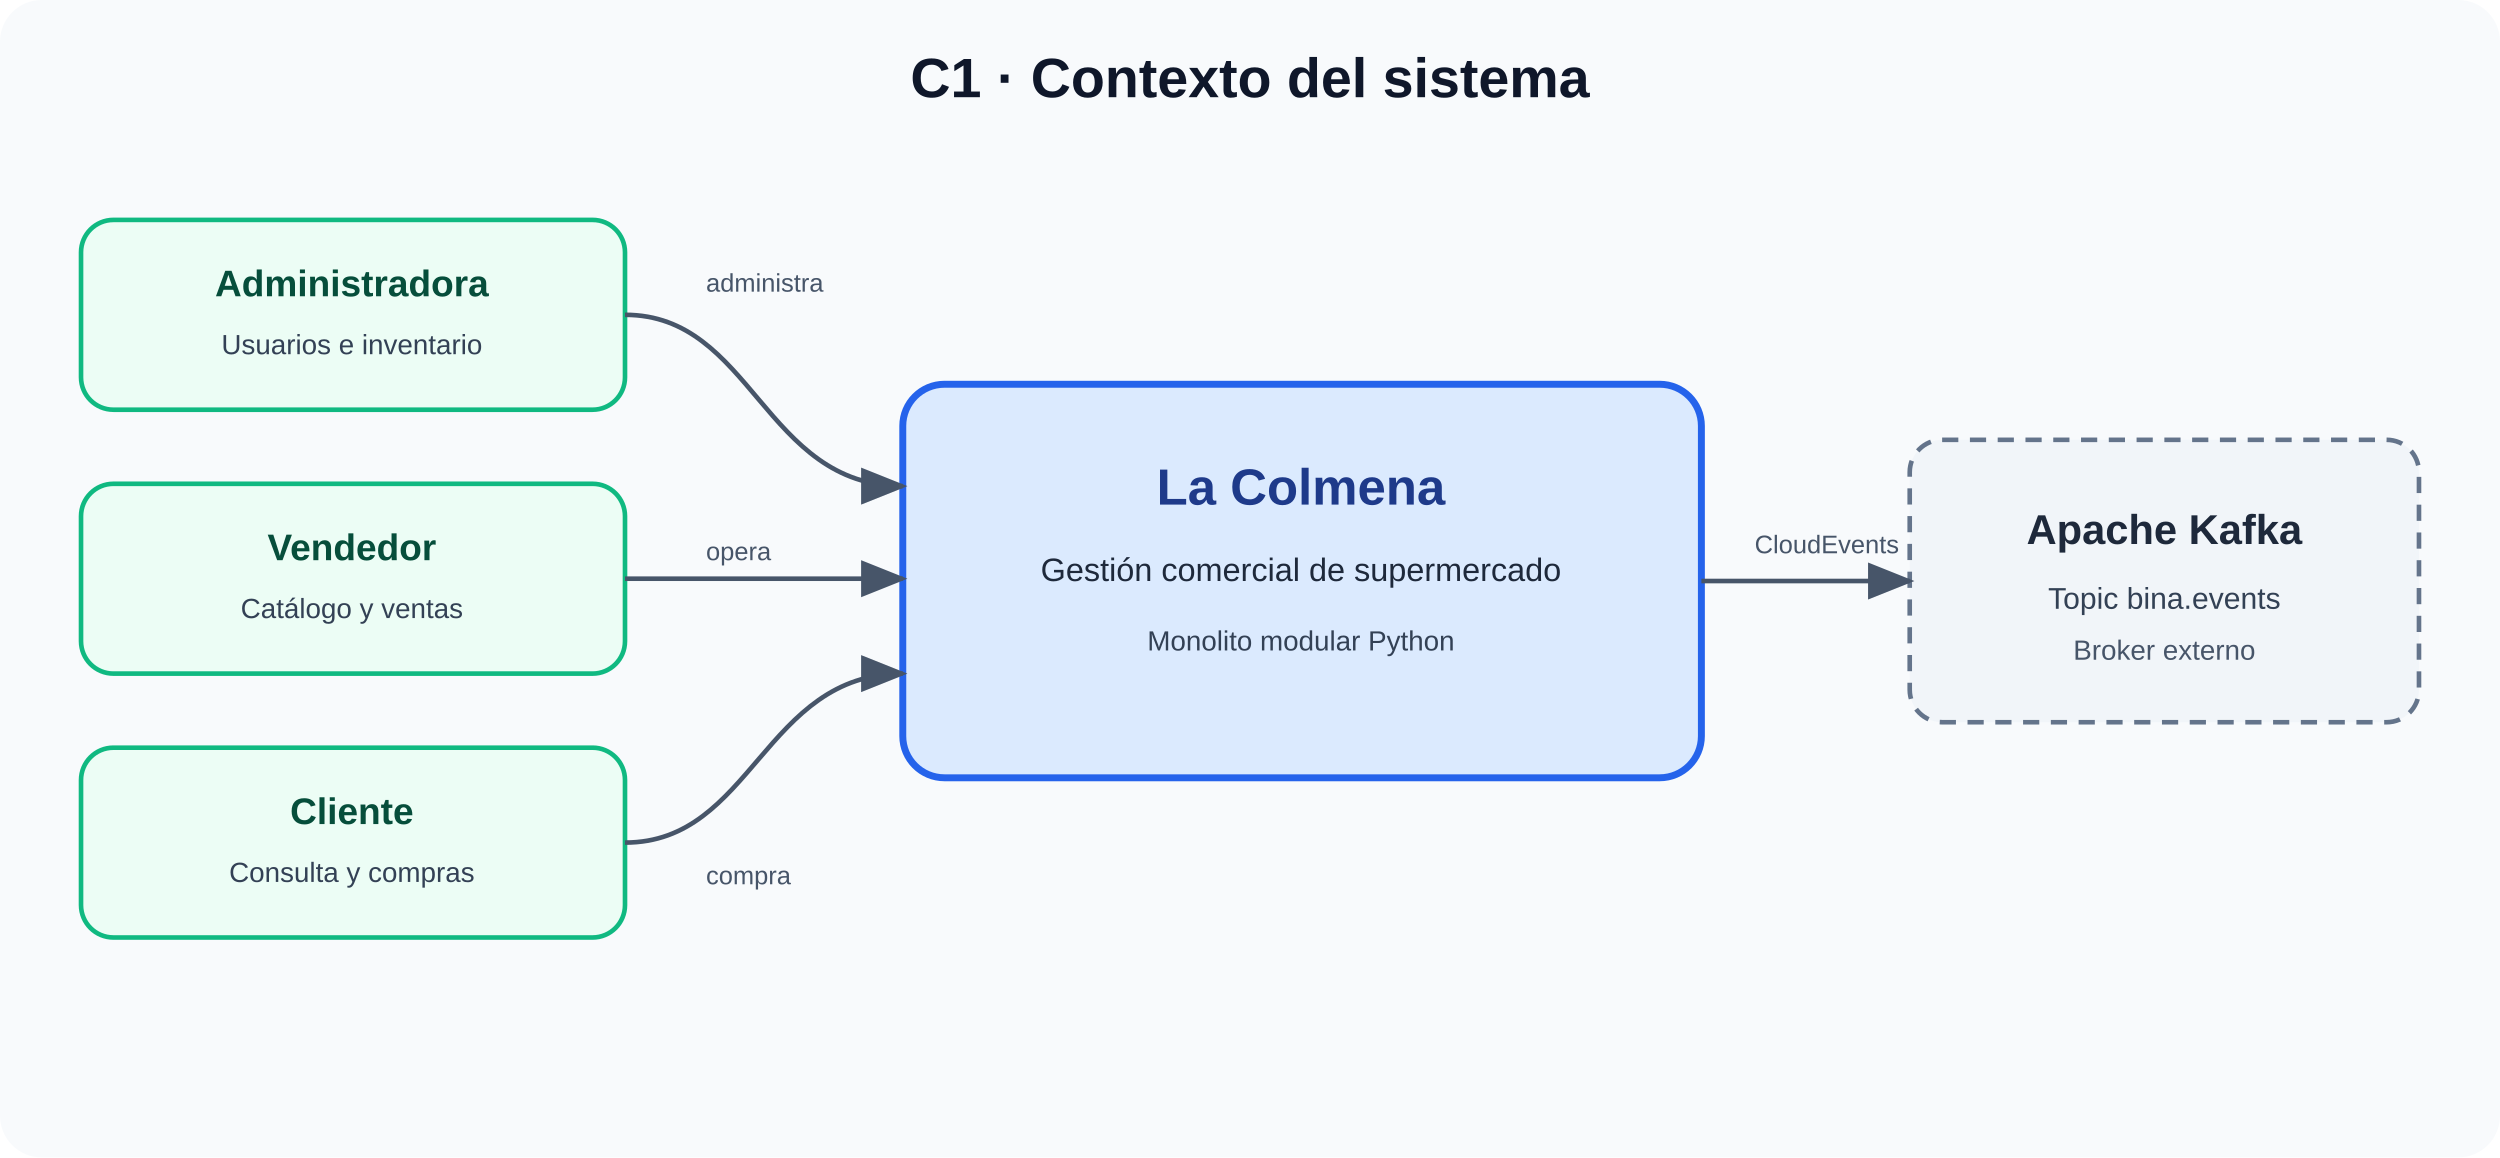
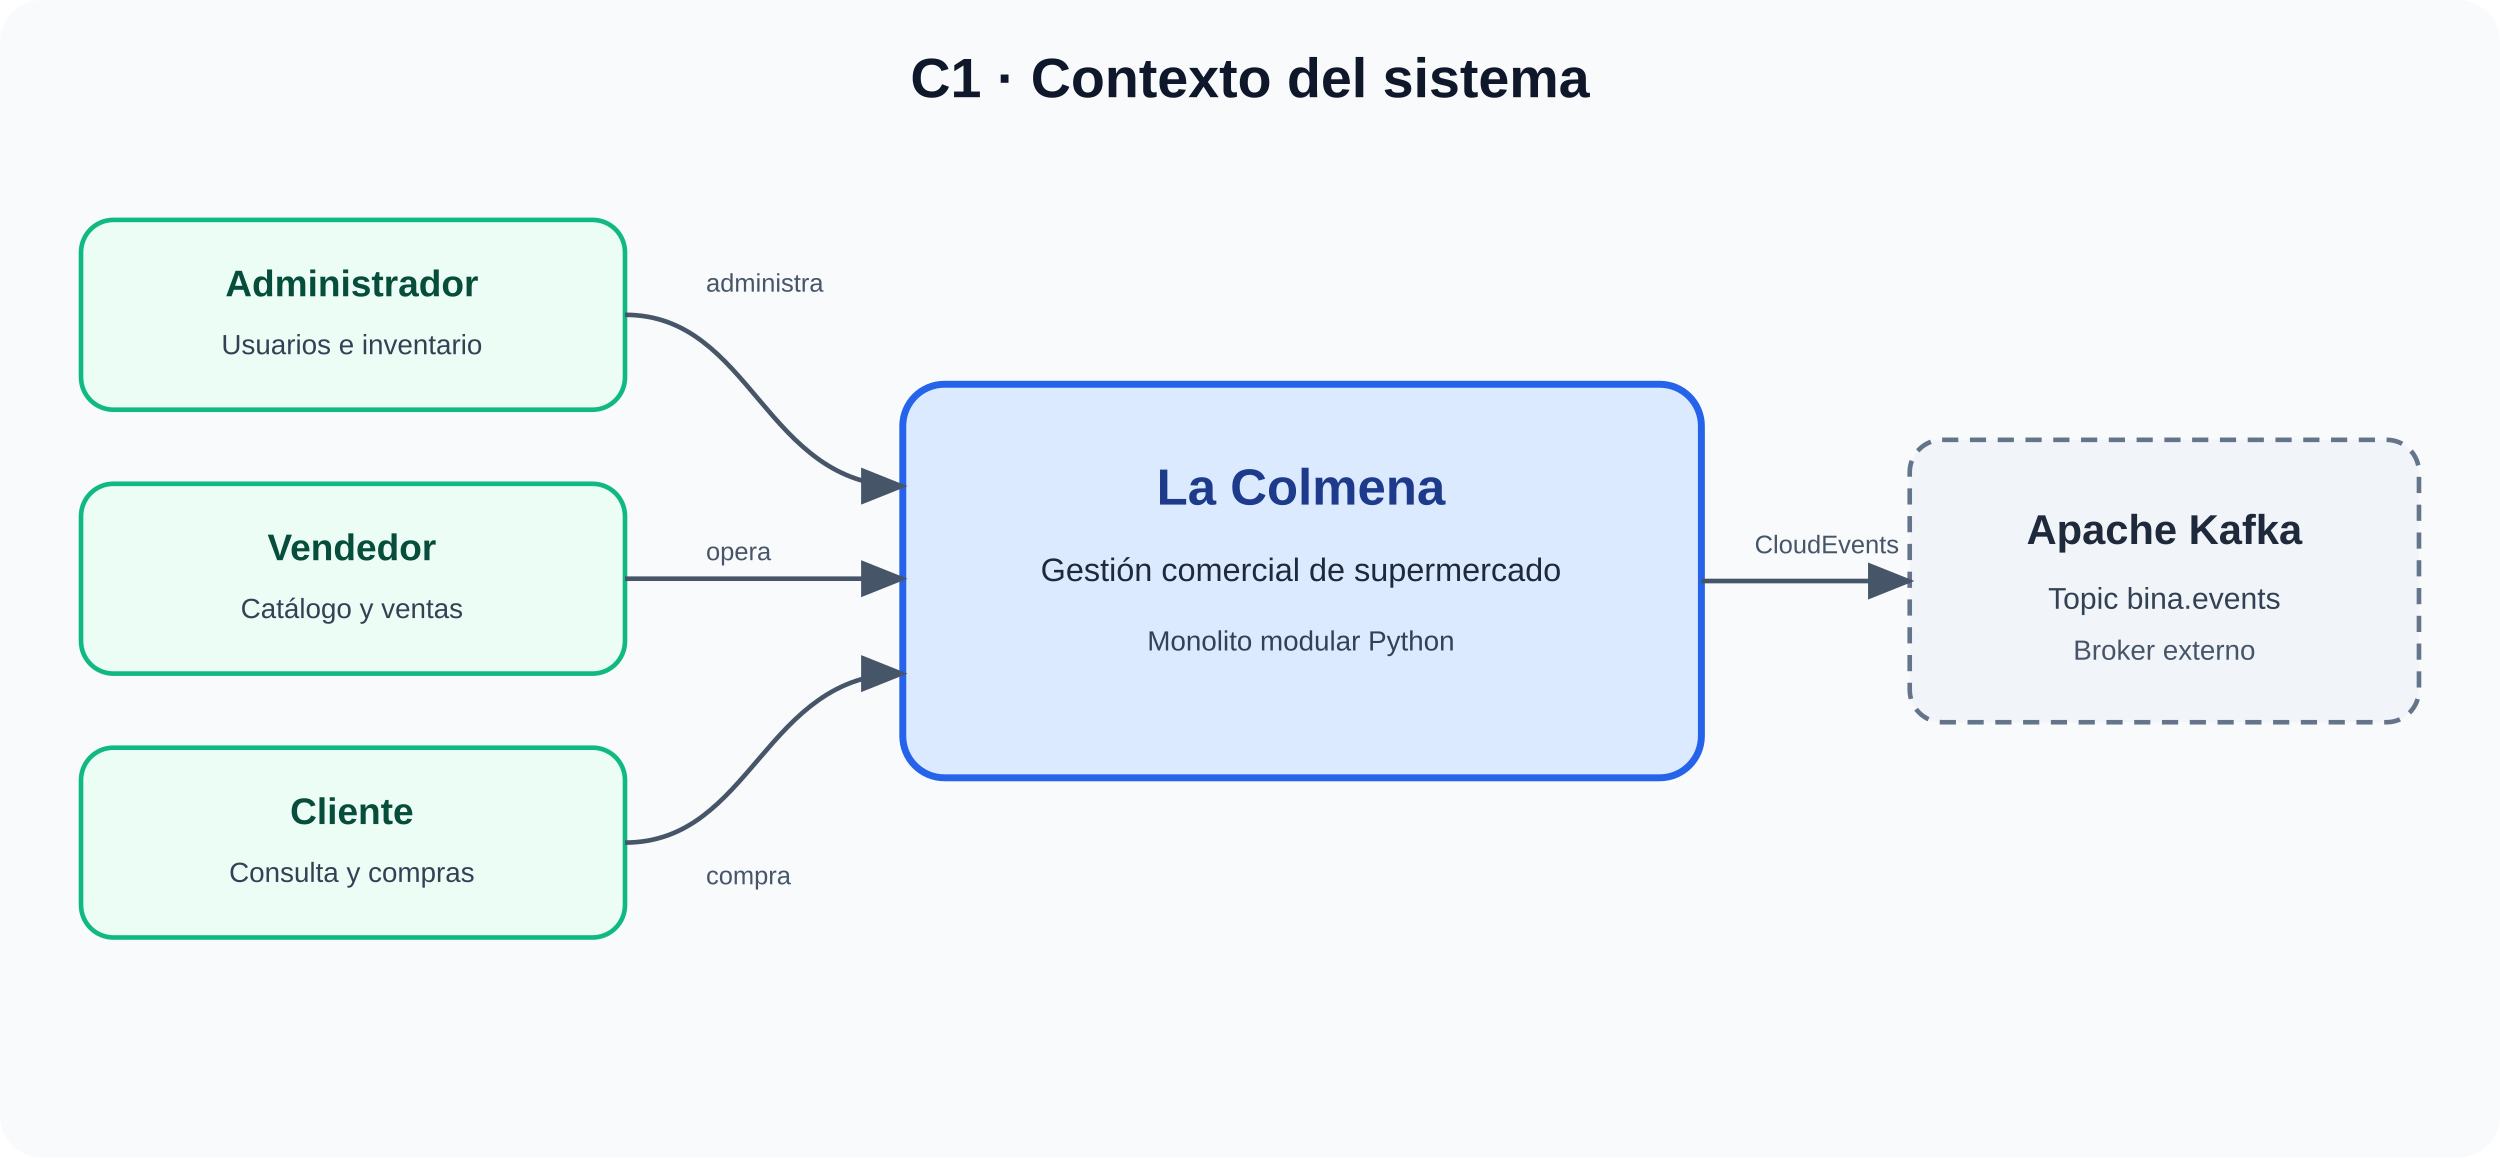
<svg xmlns="http://www.w3.org/2000/svg" viewBox="0 0 1080 500" role="img" aria-label="Diagrama C1 de contexto de La Colmena">
  <defs>
    <marker id="c1-arrow" markerWidth="10" markerHeight="8" refX="9" refY="4" orient="auto">
      <path d="M0,0 L10,4 L0,8 Z" fill="#475569" />
    </marker>
  </defs>
  <rect width="1080" height="500" rx="18" fill="#f8fafc" />
  <text x="540" y="42" text-anchor="middle" font-family="Arial" font-size="24" font-weight="700" fill="#0f172a">C1 · Contexto del sistema</text>
  <g font-family="Arial">
    <rect x="35" y="95" width="235" height="82" rx="14" fill="#ecfdf5" stroke="#10b981" stroke-width="2" />
-     <text x="152" y="128" text-anchor="middle" font-size="16" font-weight="700" fill="#064e3b">Administradora</text>
+     <text x="152" y="128" text-anchor="middle" font-size="16" font-weight="700" fill="#064e3b">Administrador</text>
    <text x="152" y="153" text-anchor="middle" font-size="12" fill="#334155">Usuarios e inventario</text>
    <rect x="35" y="209" width="235" height="82" rx="14" fill="#ecfdf5" stroke="#10b981" stroke-width="2" />
    <text x="152" y="242" text-anchor="middle" font-size="16" font-weight="700" fill="#064e3b">Vendedor</text>
    <text x="152" y="267" text-anchor="middle" font-size="12" fill="#334155">Catálogo y ventas</text>
    <rect x="35" y="323" width="235" height="82" rx="14" fill="#ecfdf5" stroke="#10b981" stroke-width="2" />
    <text x="152" y="356" text-anchor="middle" font-size="16" font-weight="700" fill="#064e3b">Cliente</text>
    <text x="152" y="381" text-anchor="middle" font-size="12" fill="#334155">Consulta y compras</text>
    <rect x="390" y="166" width="345" height="170" rx="18" fill="#dbeafe" stroke="#2563eb" stroke-width="3" />
    <text x="562" y="218" text-anchor="middle" font-size="22" font-weight="700" fill="#1e3a8a">La Colmena</text>
    <text x="562" y="251" text-anchor="middle" font-size="14" fill="#1e293b">Gestión comercial de supermercado</text>
    <text x="562" y="281" text-anchor="middle" font-size="12" fill="#334155">Monolito modular Python</text>
    <rect x="825" y="190" width="220" height="122" rx="14" fill="#f1f5f9" stroke="#64748b" stroke-width="2" stroke-dasharray="7 5" />
    <text x="935" y="235" text-anchor="middle" font-size="18" font-weight="700" fill="#1e293b">Apache Kafka</text>
    <text x="935" y="263" text-anchor="middle" font-size="13" fill="#334155">Topic bina.events</text>
    <text x="935" y="285" text-anchor="middle" font-size="12" fill="#475569">Broker externo</text>
  </g>
  <g fill="none" stroke="#475569" stroke-width="2" marker-end="url(#c1-arrow)">
    <path d="M270 136 C325 136 330 210 390 210" />
    <path d="M270 250 L390 250" />
    <path d="M270 364 C325 364 330 291 390 291" />
    <path d="M735 251 L825 251" />
  </g>
  <g font-family="Arial" font-size="11" fill="#475569">
    <text x="305" y="126">administra</text>
    <text x="305" y="242">opera</text>
    <text x="305" y="382">compra</text>
    <text x="758" y="239">CloudEvents</text>
  </g>
</svg>
